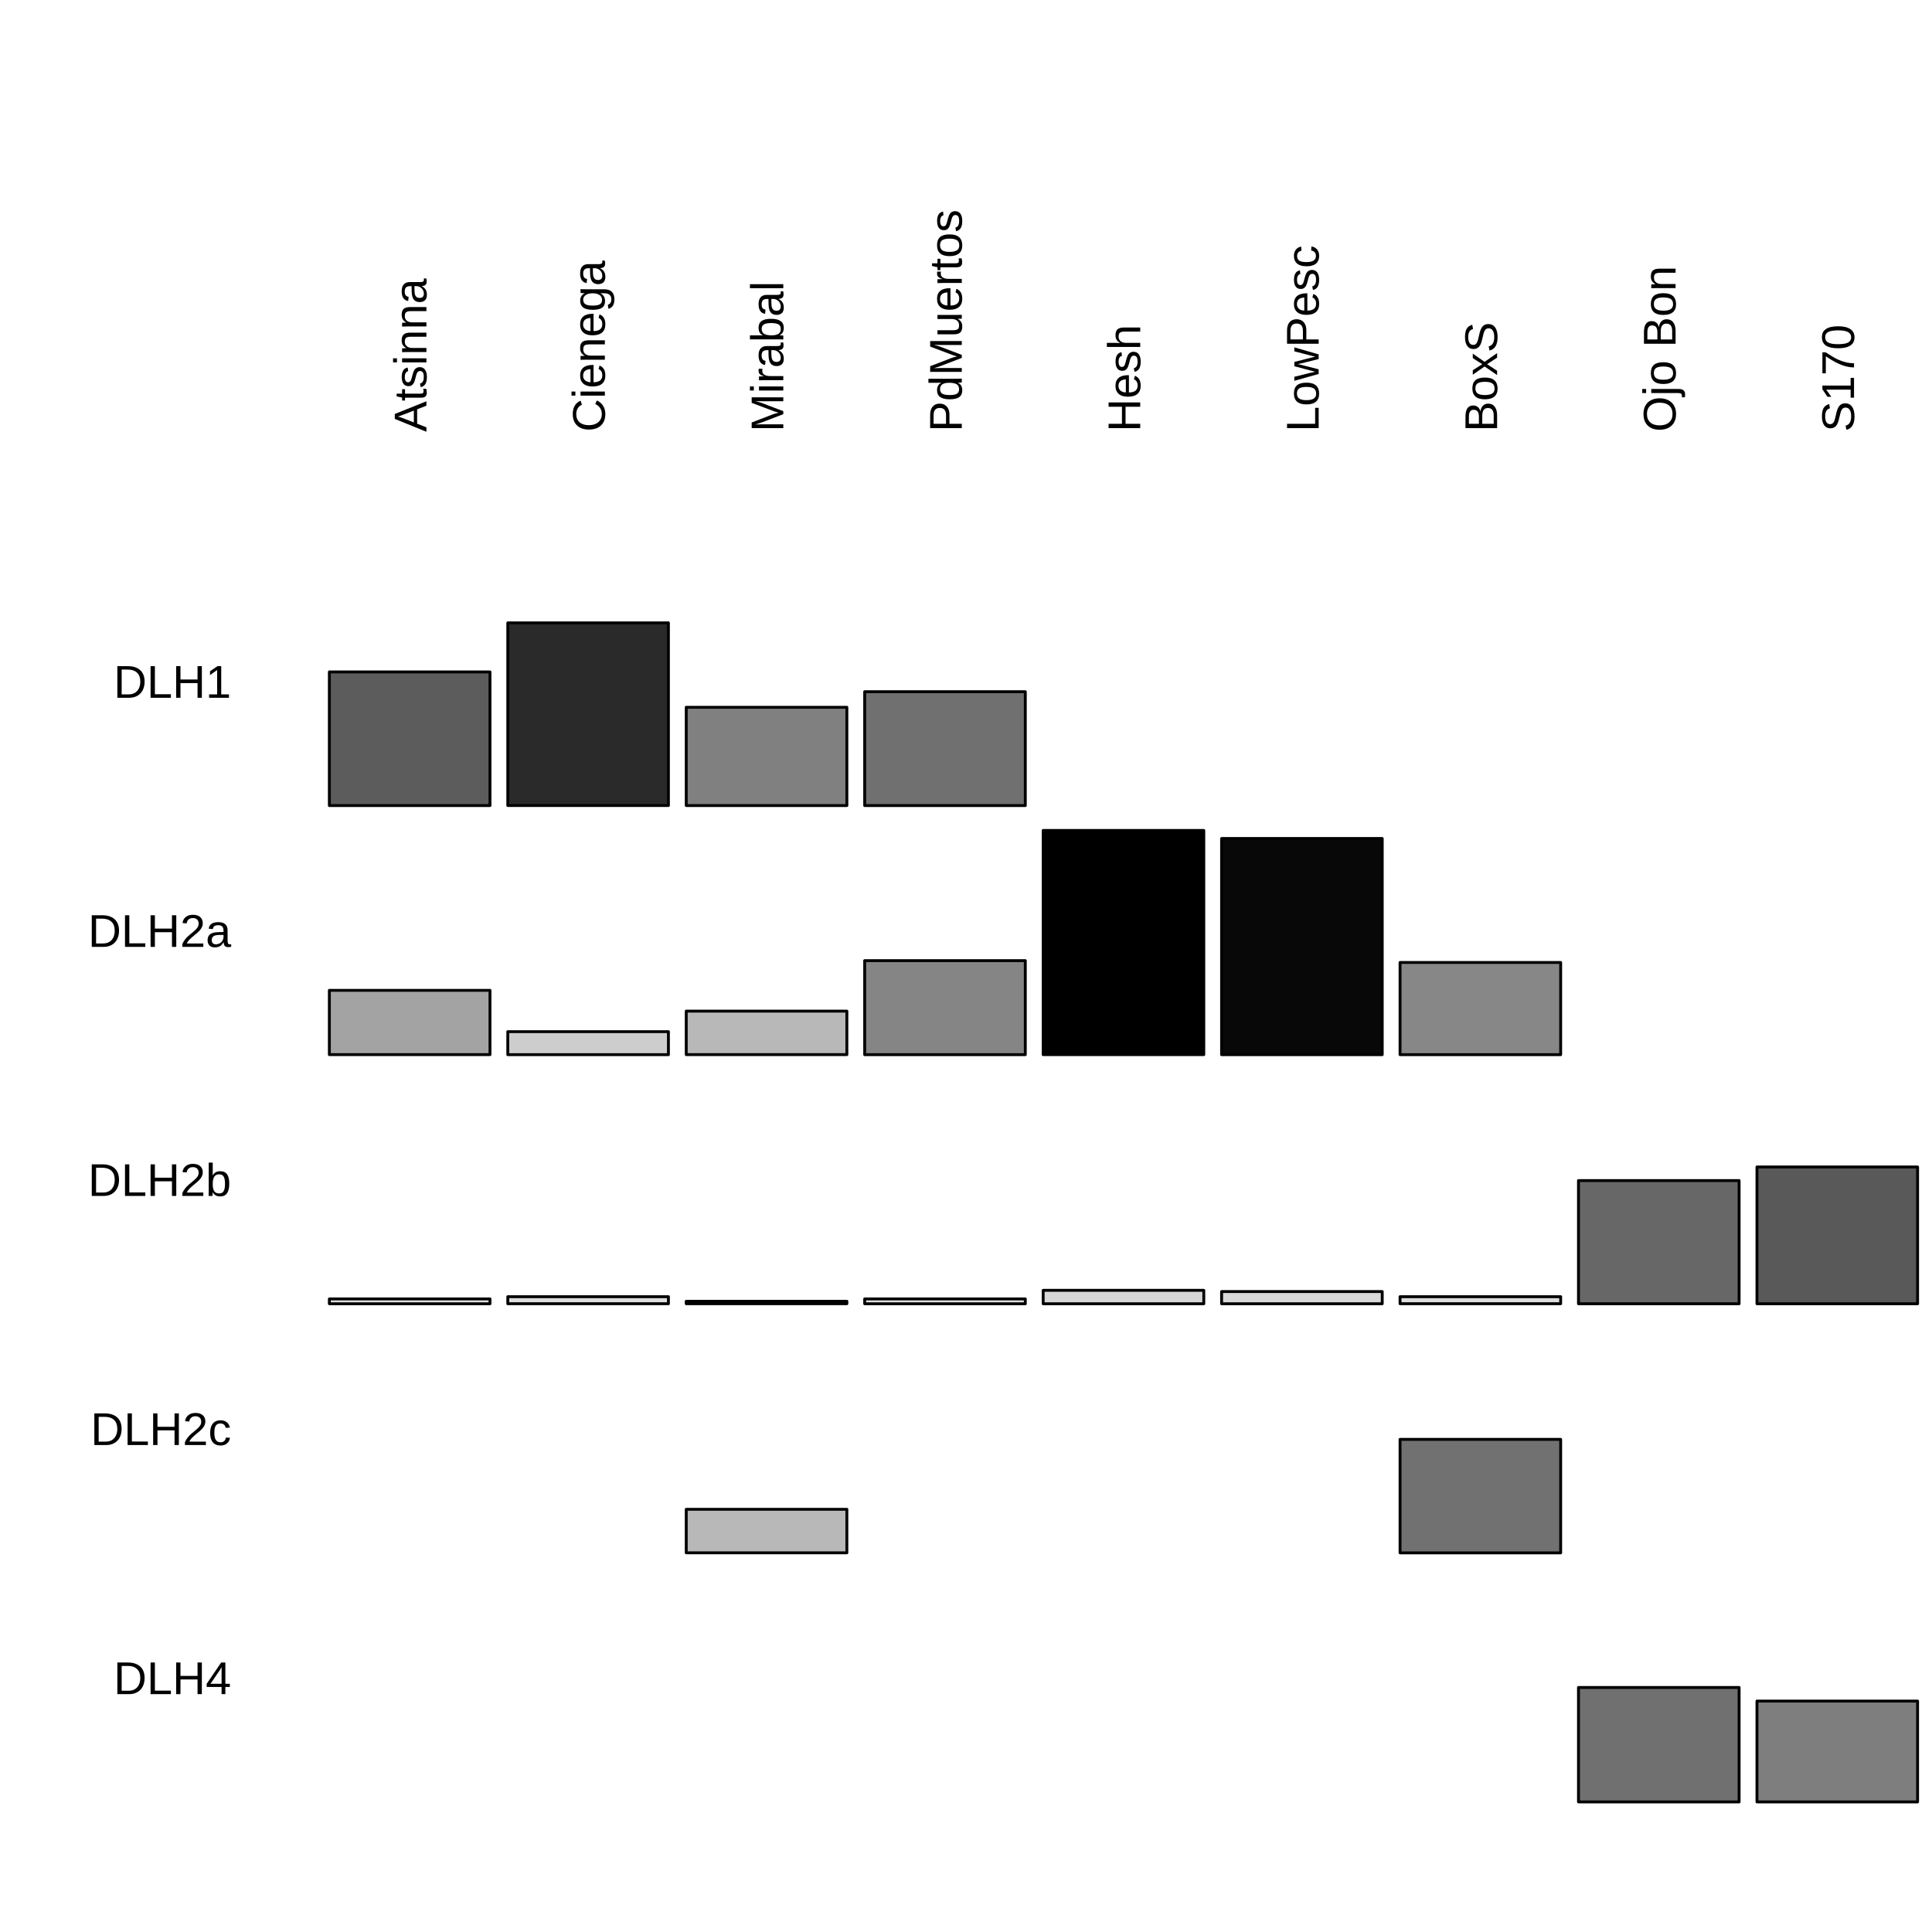
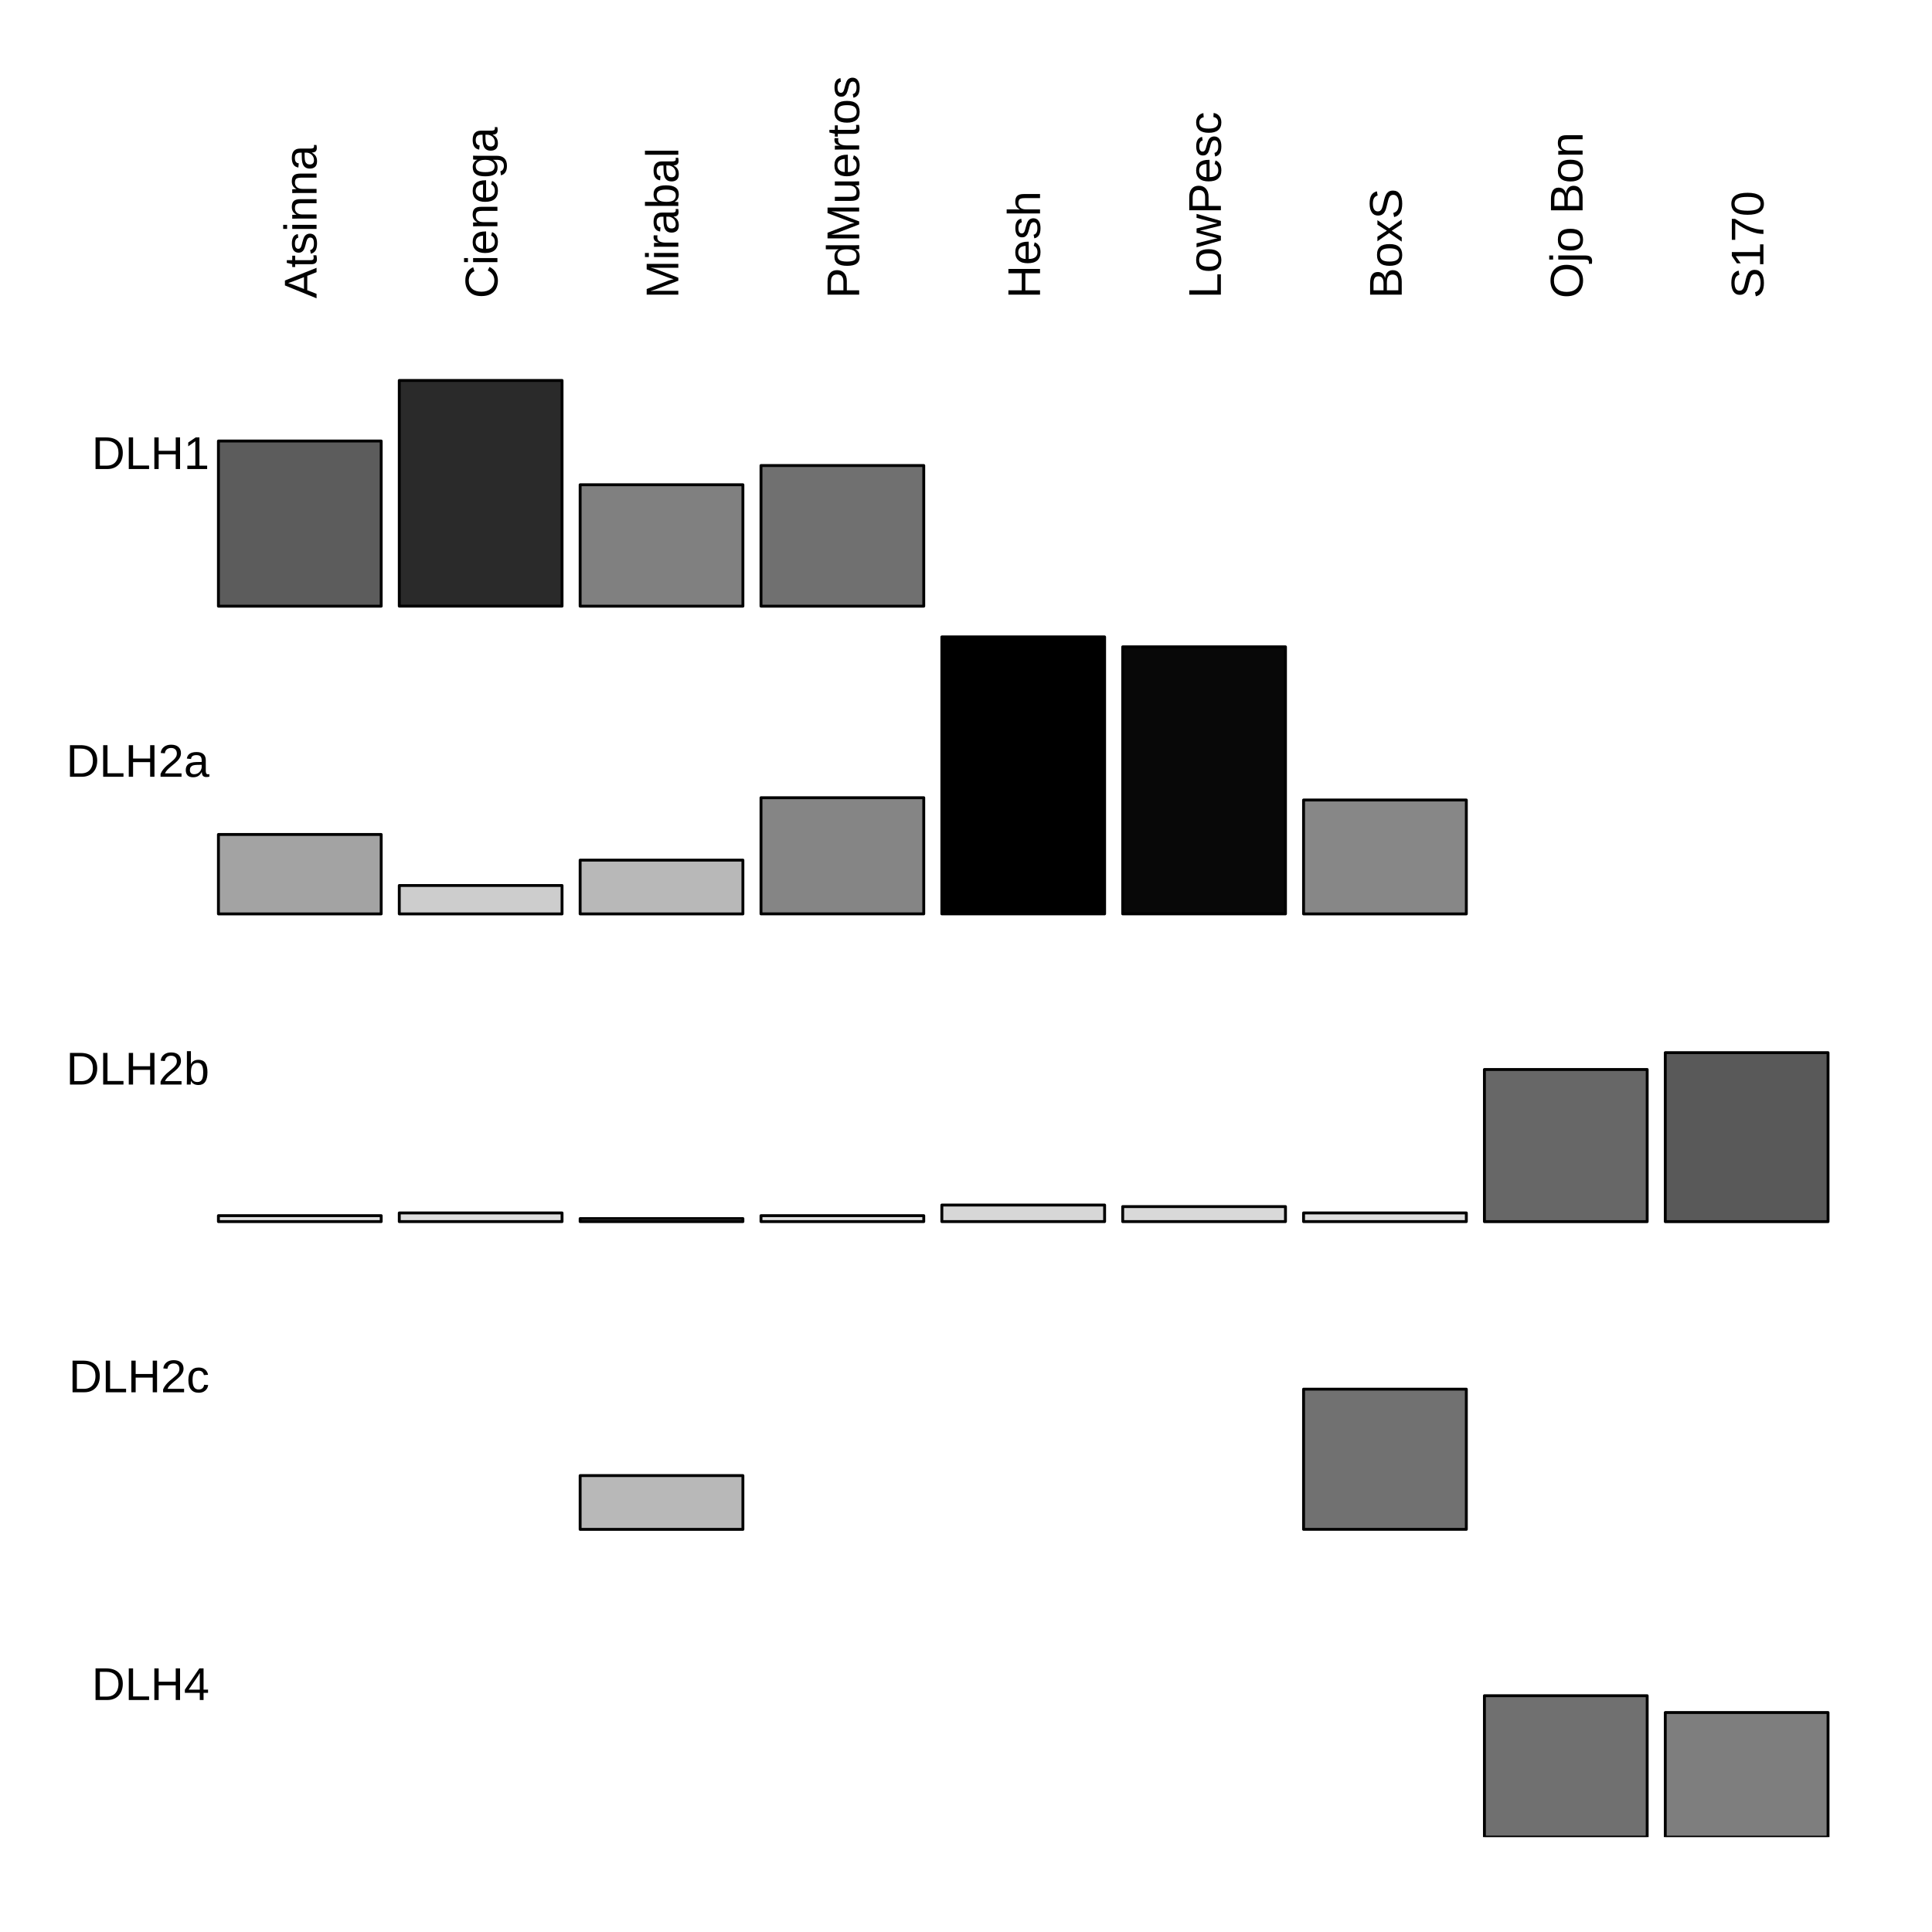
<svg xmlns="http://www.w3.org/2000/svg" class="svglite" width="504.00pt" height="504.00pt" viewBox="0 0 504.00 504.00">
  <defs>
    <style type="text/css">
    .svglite line, .svglite polyline, .svglite polygon, .svglite path, .svglite rect, .svglite circle {
      fill: none;
      stroke: #000000;
      stroke-linecap: round;
      stroke-linejoin: round;
      stroke-miterlimit: 10.00;
    }
    .svglite text {
      white-space: pre;
    }
  </style>
  </defs>
  <rect width="100%" height="100%" style="stroke: none; fill: #FFFFFF;" />
  <defs>
    <clipPath id="cpMC4wMHw1MDQuMDB8MC4wMHw1MDQuMDA=">
      <rect x="0.00" y="0.00" width="504.00" height="504.00" />
    </clipPath>
  </defs>
  <g clip-path="url(#cpMC4wMHw1MDQuMDB8MC4wMHw1MDQuMDA=)">
</g>
  <defs>
-     <clipPath id="cpMS40NHw1MDIuNTZ8MS40NHw1MDIuNTY=">
-       <rect x="1.44" y="1.44" width="501.12" height="501.12" />
+     <clipPath id="cpNTQuNjJ8NDc5LjI1fDc3Ljg1fDQ3OS4yNQ==">
+       <rect x="54.62" y="77.85" width="424.63" height="401.40" />
    </clipPath>
  </defs>
-   <g clip-path="url(#cpMS40NHw1MDIuNTZ8MS40NHw1MDIuNTY=)">
-     <rect x="85.92" y="175.28" width="41.90" height="34.87" style="stroke-width: 0.75; fill: #5C5C5C;" />
-     <rect x="85.92" y="258.35" width="41.90" height="16.77" style="stroke-width: 0.75; fill: #A3A3A3;" />
-     <rect x="85.92" y="338.85" width="41.90" height="1.26" style="stroke-width: 0.75; fill: #E0E0E0;" />
-     <rect x="85.92" y="470.07" width="41.90" height="0.00" style="stroke-width: 0.75; fill: #F4F4F4;" />
-     <rect x="132.47" y="162.49" width="41.90" height="47.65" style="stroke-width: 0.75; fill: #2A2A2A;" />
-     <rect x="132.47" y="269.13" width="41.90" height="6.00" style="stroke-width: 0.75; fill: #CDCDCD;" />
-     <rect x="132.47" y="338.27" width="41.90" height="1.83" style="stroke-width: 0.75; fill: #DEDEDE;" />
-     <rect x="179.02" y="184.51" width="41.90" height="25.64" style="stroke-width: 0.75; fill: #808080;" />
-     <rect x="179.02" y="263.77" width="41.90" height="11.35" style="stroke-width: 0.75; fill: #B8B8B8;" />
-     <rect x="179.02" y="339.46" width="41.90" height="0.64" style="stroke-width: 0.75; fill: #E2E2E2;" />
-     <rect x="179.02" y="393.73" width="41.90" height="11.35" style="stroke-width: 0.75; fill: #B8B8B8;" />
-     <rect x="225.57" y="180.45" width="41.90" height="29.70" style="stroke-width: 0.75; fill: #707070;" />
-     <rect x="225.57" y="250.60" width="41.90" height="24.53" style="stroke-width: 0.75; fill: #858585;" />
-     <rect x="225.57" y="338.85" width="41.90" height="1.26" style="stroke-width: 0.75; fill: #E0E0E0;" />
-     <rect x="272.13" y="216.64" width="41.90" height="58.48" style="stroke-width: 0.75; fill: #000000;" />
-     <rect x="272.13" y="336.61" width="41.90" height="3.50" style="stroke-width: 0.75; fill: #D7D7D7;" />
-     <rect x="318.68" y="210.14" width="41.90" height="0.00" style="stroke-width: 0.75; fill: #F5F5F5;" />
-     <rect x="318.68" y="218.74" width="41.90" height="56.39" style="stroke-width: 0.75; fill: #080808;" />
-     <rect x="318.68" y="336.93" width="41.90" height="3.18" style="stroke-width: 0.75; fill: #D9D9D9;" />
-     <rect x="365.23" y="251.08" width="41.90" height="24.05" style="stroke-width: 0.75; fill: #878787;" />
-     <rect x="365.23" y="338.27" width="41.90" height="1.83" style="stroke-width: 0.75; fill: #DEDEDE;" />
-     <rect x="365.23" y="375.49" width="41.90" height="29.60" style="stroke-width: 0.75; fill: #717171;" />
-     <rect x="411.78" y="307.98" width="41.90" height="32.13" style="stroke-width: 0.75; fill: #676767;" />
-     <rect x="411.78" y="440.21" width="41.90" height="29.85" style="stroke-width: 0.75; fill: #707070;" />
-     <rect x="458.34" y="304.43" width="41.90" height="35.68" style="stroke-width: 0.75; fill: #595959;" />
-     <rect x="458.34" y="443.76" width="41.90" height="26.30" style="stroke-width: 0.75; fill: #7E7E7E;" />
-     <text x="60.31" y="182.03" text-anchor="end" style="font-size: 12.00px; font-family: &quot;Arial&quot;;" textLength="32.60px" lengthAdjust="spacingAndGlyphs">DLH1</text>
-     <text x="60.31" y="247.01" text-anchor="end" style="font-size: 12.00px; font-family: &quot;Arial&quot;;" textLength="39.96px" lengthAdjust="spacingAndGlyphs">DLH2a</text>
-     <text x="60.31" y="311.99" text-anchor="end" style="font-size: 12.00px; font-family: &quot;Arial&quot;;" textLength="40.22px" lengthAdjust="spacingAndGlyphs">DLH2b</text>
-     <text x="60.31" y="376.97" text-anchor="end" style="font-size: 12.00px; font-family: &quot;Arial&quot;;" textLength="39.20px" lengthAdjust="spacingAndGlyphs">DLH2c</text>
-     <text x="60.31" y="441.95" text-anchor="end" style="font-size: 12.00px; font-family: &quot;Arial&quot;;" textLength="32.60px" lengthAdjust="spacingAndGlyphs">DLH4</text>
-     <text transform="translate(111.24,112.67) rotate(-90)" style="font-size: 12.00px; font-family: &quot;Arial&quot;;" textLength="44.88px" lengthAdjust="spacingAndGlyphs">Atsinna</text>
-     <text transform="translate(157.79,112.67) rotate(-90)" style="font-size: 12.00px; font-family: &quot;Arial&quot;;" textLength="49.08px" lengthAdjust="spacingAndGlyphs">Cienega</text>
-     <text transform="translate(204.34,112.67) rotate(-90)" style="font-size: 12.00px; font-family: &quot;Arial&quot;;" textLength="44.29px" lengthAdjust="spacingAndGlyphs">Mirabal</text>
-     <text transform="translate(250.90,112.67) rotate(-90)" style="font-size: 12.00px; font-family: &quot;Arial&quot;;" textLength="63.45px" lengthAdjust="spacingAndGlyphs">PdMuertos</text>
-     <text transform="translate(297.45,112.67) rotate(-90)" style="font-size: 12.00px; font-family: &quot;Arial&quot;;" textLength="30.28px" lengthAdjust="spacingAndGlyphs">Hesh</text>
-     <text transform="translate(344.00,112.67) rotate(-90)" style="font-size: 12.00px; font-family: &quot;Arial&quot;;" textLength="50.70px" lengthAdjust="spacingAndGlyphs">LowPesc</text>
-     <text transform="translate(390.55,112.67) rotate(-90)" style="font-size: 12.00px; font-family: &quot;Arial&quot;;" textLength="29.94px" lengthAdjust="spacingAndGlyphs">BoxS</text>
-     <text transform="translate(437.11,112.67) rotate(-90)" style="font-size: 12.00px; font-family: &quot;Arial&quot;;" textLength="47.13px" lengthAdjust="spacingAndGlyphs">Ojo Bon</text>
-     <text transform="translate(483.66,112.67) rotate(-90)" style="font-size: 12.00px; font-family: &quot;Arial&quot;;" textLength="30.54px" lengthAdjust="spacingAndGlyphs">S170</text>
+   <g clip-path="url(#cpNTQuNjJ8NDc5LjI1fDc3Ljg1fDQ3OS4yNQ==)">
+     <rect x="56.98" y="115.05" width="42.46" height="43.08" style="stroke-width: 0.75; fill: #5C5C5C;" />
+     <rect x="56.98" y="217.69" width="42.46" height="20.72" style="stroke-width: 0.75; fill: #A3A3A3;" />
+     <rect x="56.98" y="317.13" width="42.46" height="1.55" style="stroke-width: 0.75; fill: #E0E0E0;" />
+     <rect x="56.98" y="479.25" width="42.46" height="0.00" style="stroke-width: 0.75; fill: #F4F4F4;" />
+     <rect x="104.16" y="99.25" width="42.46" height="58.87" style="stroke-width: 0.75; fill: #2A2A2A;" />
+     <rect x="104.16" y="231.00" width="42.46" height="7.41" style="stroke-width: 0.75; fill: #CDCDCD;" />
+     <rect x="104.16" y="316.42" width="42.46" height="2.26" style="stroke-width: 0.75; fill: #DEDEDE;" />
+     <rect x="151.34" y="126.46" width="42.46" height="31.67" style="stroke-width: 0.75; fill: #808080;" />
+     <rect x="151.34" y="224.38" width="42.46" height="14.03" style="stroke-width: 0.75; fill: #B8B8B8;" />
+     <rect x="151.34" y="317.89" width="42.46" height="0.79" style="stroke-width: 0.75; fill: #E2E2E2;" />
+     <rect x="151.34" y="384.94" width="42.46" height="14.03" style="stroke-width: 0.75; fill: #B8B8B8;" />
+     <rect x="198.52" y="121.44" width="42.46" height="36.69" style="stroke-width: 0.75; fill: #707070;" />
+     <rect x="198.52" y="208.10" width="42.46" height="30.30" style="stroke-width: 0.75; fill: #858585;" />
+     <rect x="198.52" y="317.13" width="42.46" height="1.55" style="stroke-width: 0.75; fill: #E0E0E0;" />
+     <rect x="245.70" y="166.15" width="42.46" height="72.25" style="stroke-width: 0.75; fill: #000000;" />
+     <rect x="245.70" y="314.36" width="42.46" height="4.32" style="stroke-width: 0.75; fill: #D7D7D7;" />
+     <rect x="292.88" y="158.13" width="42.46" height="0.00" style="stroke-width: 0.75; fill: #F5F5F5;" />
+     <rect x="292.88" y="168.74" width="42.46" height="69.66" style="stroke-width: 0.75; fill: #080808;" />
+     <rect x="292.88" y="314.76" width="42.46" height="3.92" style="stroke-width: 0.75; fill: #D9D9D9;" />
+     <rect x="340.06" y="208.70" width="42.46" height="29.71" style="stroke-width: 0.75; fill: #878787;" />
+     <rect x="340.06" y="316.42" width="42.46" height="2.26" style="stroke-width: 0.75; fill: #DEDEDE;" />
+     <rect x="340.06" y="362.39" width="42.46" height="36.57" style="stroke-width: 0.75; fill: #717171;" />
+     <rect x="387.24" y="279.00" width="42.46" height="39.69" style="stroke-width: 0.75; fill: #676767;" />
+     <rect x="387.24" y="442.36" width="42.46" height="36.88" style="stroke-width: 0.75; fill: #707070;" />
+     <rect x="434.42" y="274.61" width="42.46" height="44.08" style="stroke-width: 0.75; fill: #595959;" />
+     <rect x="434.42" y="446.75" width="42.46" height="32.50" style="stroke-width: 0.75; fill: #7E7E7E;" />
+   </g>
+   <g clip-path="url(#cpMC4wMHw1MDQuMDB8MC4wMHw1MDQuMDA=)">
+     <text x="54.62" y="122.36" text-anchor="end" style="font-size: 12.00px; font-family: &quot;Arial&quot;;" textLength="32.60px" lengthAdjust="spacingAndGlyphs">DLH1</text>
+     <text x="54.62" y="202.64" text-anchor="end" style="font-size: 12.00px; font-family: &quot;Arial&quot;;" textLength="39.96px" lengthAdjust="spacingAndGlyphs">DLH2a</text>
+     <text x="54.62" y="282.92" text-anchor="end" style="font-size: 12.00px; font-family: &quot;Arial&quot;;" textLength="40.22px" lengthAdjust="spacingAndGlyphs">DLH2b</text>
+     <text x="54.62" y="363.20" text-anchor="end" style="font-size: 12.00px; font-family: &quot;Arial&quot;;" textLength="39.20px" lengthAdjust="spacingAndGlyphs">DLH2c</text>
+     <text x="54.62" y="443.48" text-anchor="end" style="font-size: 12.00px; font-family: &quot;Arial&quot;;" textLength="32.60px" lengthAdjust="spacingAndGlyphs">DLH4</text>
+     <text transform="translate(82.58,77.85) rotate(-90)" style="font-size: 12.00px; font-family: &quot;Arial&quot;;" textLength="44.88px" lengthAdjust="spacingAndGlyphs">Atsinna</text>
+     <text transform="translate(129.76,77.85) rotate(-90)" style="font-size: 12.00px; font-family: &quot;Arial&quot;;" textLength="49.08px" lengthAdjust="spacingAndGlyphs">Cienega</text>
+     <text transform="translate(176.95,77.85) rotate(-90)" style="font-size: 12.00px; font-family: &quot;Arial&quot;;" textLength="44.29px" lengthAdjust="spacingAndGlyphs">Mirabal</text>
+     <text transform="translate(224.13,77.85) rotate(-90)" style="font-size: 12.00px; font-family: &quot;Arial&quot;;" textLength="63.45px" lengthAdjust="spacingAndGlyphs">PdMuertos</text>
+     <text transform="translate(271.31,77.85) rotate(-90)" style="font-size: 12.00px; font-family: &quot;Arial&quot;;" textLength="30.28px" lengthAdjust="spacingAndGlyphs">Hesh</text>
+     <text transform="translate(318.49,77.85) rotate(-90)" style="font-size: 12.00px; font-family: &quot;Arial&quot;;" textLength="50.70px" lengthAdjust="spacingAndGlyphs">LowPesc</text>
+     <text transform="translate(365.67,77.85) rotate(-90)" style="font-size: 12.00px; font-family: &quot;Arial&quot;;" textLength="29.94px" lengthAdjust="spacingAndGlyphs">BoxS</text>
+     <text transform="translate(412.85,77.85) rotate(-90)" style="font-size: 12.00px; font-family: &quot;Arial&quot;;" textLength="47.13px" lengthAdjust="spacingAndGlyphs">Ojo Bon</text>
+     <text transform="translate(460.03,77.85) rotate(-90)" style="font-size: 12.00px; font-family: &quot;Arial&quot;;" textLength="30.54px" lengthAdjust="spacingAndGlyphs">S170</text>
  </g>
</svg>
